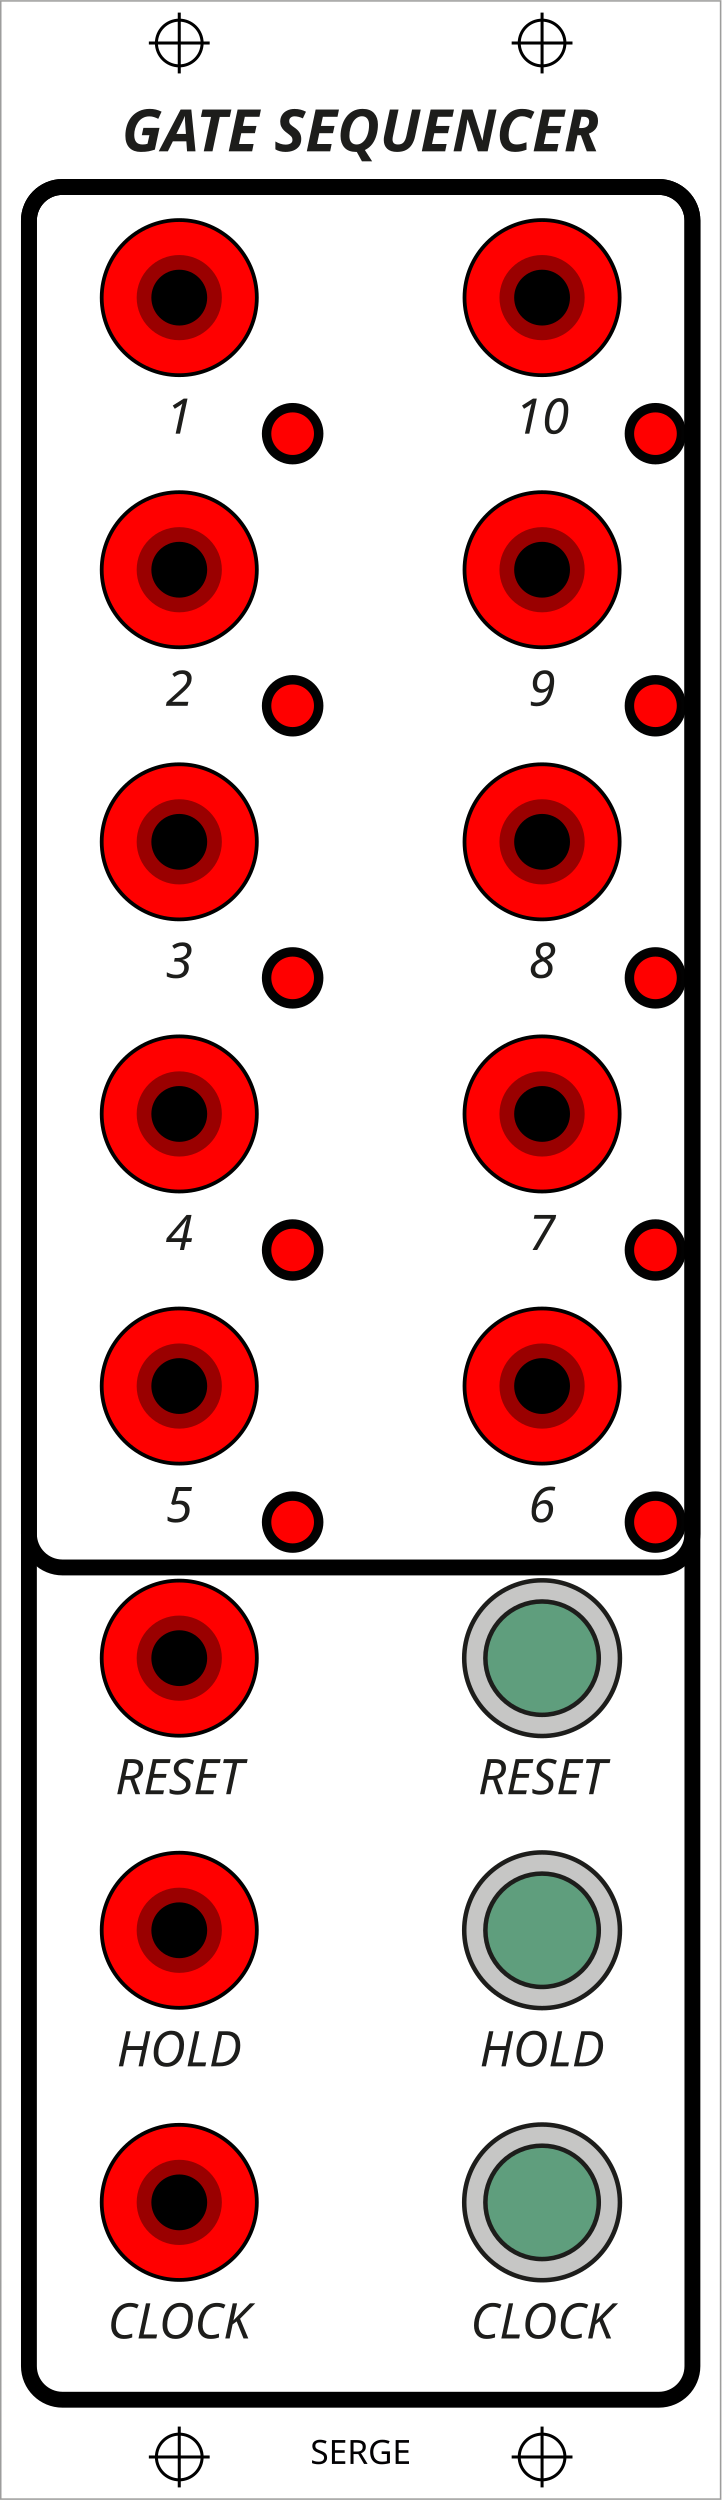
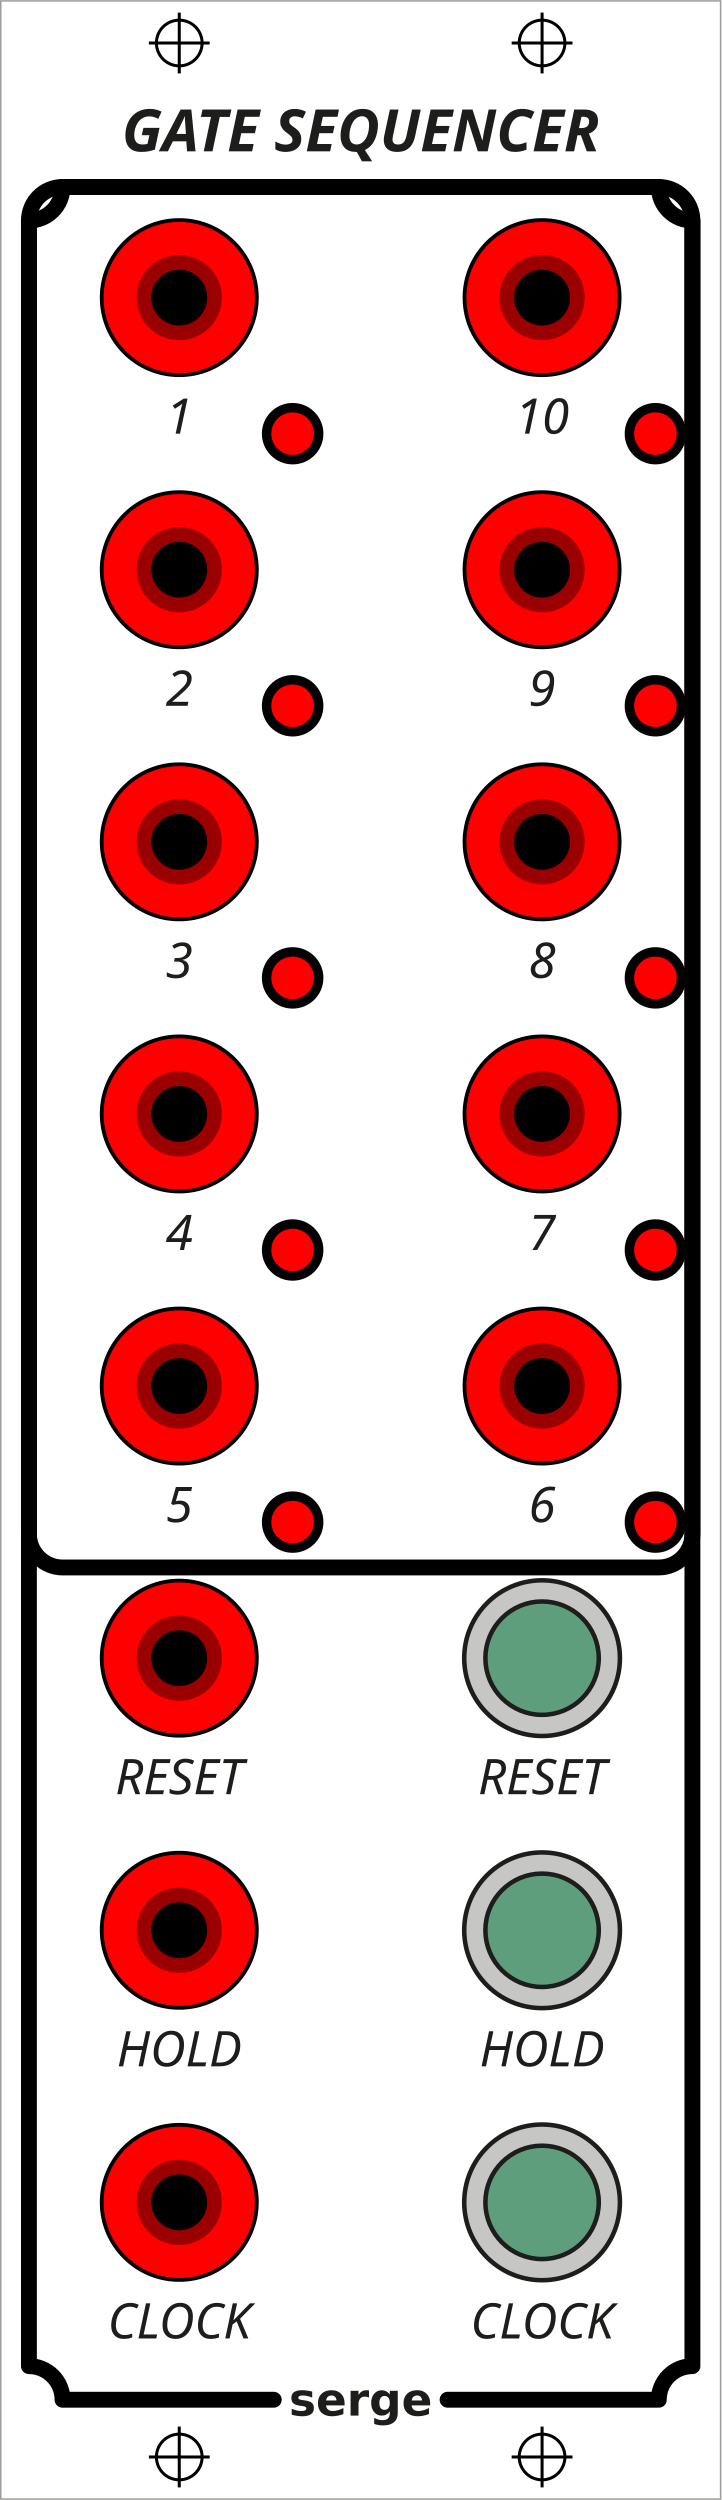
<svg xmlns="http://www.w3.org/2000/svg" viewBox="0 0 190.866 661.417" height="6.89in" width="1.988in" xml:space="preserve" id="svg-serge" version="1.1">
  <defs id="defs-serge" />
  <g id="layer-Background">
    <rect id="background-white" x="0" y="0" width="190.866" height="661.417" style="fill:#ffffff;fill-opacity:1;stroke:none" />
    <rect x="0.2" y="0.2" width="190.466" height="661.017" style="fill:none;stroke:#9d9d9c;stroke-width:0.4" />
  </g>
  <g id="layer-Linework" transform="translate(-48.5669 -5.2913)">
-     <path d="M 56.22,63.611 A 8.89,8.89 0 0 1 65.11,54.721 L 222.89,54.721 A 8.89,8.89 0 0 1 231.78,63.611 L 231.78,631.332 A 8.89,8.89 0 0 1 222.89,640.221 L 65.11,640.221 A 8.89,8.89 0 0 1 56.22,631.332 Z" style="display:inline;fill:none;stroke:#000000;stroke-width:4.2;stroke-linecap:round;stroke-linejoin:round" />
+     <path d="M 167.000,640.221 L 222.890,640.221 A 8.89,8.89 0 0 1 231.780,631.332 L 231.780,63.611 A 8.89,8.89 0 0 1 222.890,54.721 L 65.110,54.721 A 8.89,8.89 0 0 1 56.220,63.611 L 56.220,631.332 A 8.89,8.89 0 0 1 65.110,640.221 L 121.000,640.221" style="display:inline;fill:none;stroke:#000000;stroke-width:4.2;stroke-linecap:round;stroke-linejoin:round" />
+     <text x="144.000" y="644.421" style="font-family:'Futura','Century Gothic','DejaVu Sans',sans-serif;font-weight:bold;font-size:12px;text-anchor:middle;fill:#1d1d1b">serge</text>
    <text x="144.0" y="45.291" style="font-variant:normal;font-weight:bold;font-stretch:normal;font-size:15.5px;font-family:Futura;-inkscape-font-specification:'Futura Bold';font-variant-ligatures:normal;font-variant-caps:normal;font-variant-numeric:normal;font-variant-east-asian:normal;text-align:center;writing-mode:lr-tb;text-anchor:middle;display:inline;fill:#1d1d1b;fill-opacity:1;fill-rule:nonzero;stroke:none;stroke-width:1.332;font-style:oblique">GATE SEQUENCER</text>
    <path d="M 56.22,63.611 A 8.89,8.89 0 0 1 65.11,54.721 L 222.89,54.721 A 8.89,8.89 0 0 1 231.78,63.611 L 231.78,411.11 A 8.89,8.89 0 0 1 222.89,420 L 65.11,420 A 8.89,8.89 0 0 1 56.22,411.11 Z" style="display:inline;fill:none;stroke:#000000;stroke-width:4.2;stroke-linecap:round;stroke-linejoin:round" />
    <text x="96.0" y="120" style="font-variant:normal;font-weight:normal;font-stretch:normal;font-size:13.0px;font-family:Futura;-inkscape-font-specification:'Futura Bold';font-variant-ligatures:normal;font-variant-caps:normal;font-variant-numeric:normal;font-variant-east-asian:normal;text-align:center;writing-mode:lr-tb;text-anchor:middle;display:inline;fill:#1d1d1b;fill-opacity:1;fill-rule:nonzero;stroke:none;stroke-width:1.332;font-style:oblique">1</text>
    <text x="192.0" y="120" style="font-variant:normal;font-weight:normal;font-stretch:normal;font-size:13.0px;font-family:Futura;-inkscape-font-specification:'Futura Bold';font-variant-ligatures:normal;font-variant-caps:normal;font-variant-numeric:normal;font-variant-east-asian:normal;text-align:center;writing-mode:lr-tb;text-anchor:middle;display:inline;fill:#1d1d1b;fill-opacity:1;fill-rule:nonzero;stroke:none;stroke-width:1.332;font-style:oblique">10</text>
    <text x="96.0" y="192" style="font-variant:normal;font-weight:normal;font-stretch:normal;font-size:13.0px;font-family:Futura;-inkscape-font-specification:'Futura Bold';font-variant-ligatures:normal;font-variant-caps:normal;font-variant-numeric:normal;font-variant-east-asian:normal;text-align:center;writing-mode:lr-tb;text-anchor:middle;display:inline;fill:#1d1d1b;fill-opacity:1;fill-rule:nonzero;stroke:none;stroke-width:1.332;font-style:oblique">2</text>
    <text x="192.0" y="192" style="font-variant:normal;font-weight:normal;font-stretch:normal;font-size:13.0px;font-family:Futura;-inkscape-font-specification:'Futura Bold';font-variant-ligatures:normal;font-variant-caps:normal;font-variant-numeric:normal;font-variant-east-asian:normal;text-align:center;writing-mode:lr-tb;text-anchor:middle;display:inline;fill:#1d1d1b;fill-opacity:1;fill-rule:nonzero;stroke:none;stroke-width:1.332;font-style:oblique">9</text>
    <text x="96.0" y="264" style="font-variant:normal;font-weight:normal;font-stretch:normal;font-size:13.0px;font-family:Futura;-inkscape-font-specification:'Futura Bold';font-variant-ligatures:normal;font-variant-caps:normal;font-variant-numeric:normal;font-variant-east-asian:normal;text-align:center;writing-mode:lr-tb;text-anchor:middle;display:inline;fill:#1d1d1b;fill-opacity:1;fill-rule:nonzero;stroke:none;stroke-width:1.332;font-style:oblique">3</text>
    <text x="192.0" y="264" style="font-variant:normal;font-weight:normal;font-stretch:normal;font-size:13.0px;font-family:Futura;-inkscape-font-specification:'Futura Bold';font-variant-ligatures:normal;font-variant-caps:normal;font-variant-numeric:normal;font-variant-east-asian:normal;text-align:center;writing-mode:lr-tb;text-anchor:middle;display:inline;fill:#1d1d1b;fill-opacity:1;fill-rule:nonzero;stroke:none;stroke-width:1.332;font-style:oblique">8</text>
    <text x="96.0" y="336" style="font-variant:normal;font-weight:normal;font-stretch:normal;font-size:13.0px;font-family:Futura;-inkscape-font-specification:'Futura Bold';font-variant-ligatures:normal;font-variant-caps:normal;font-variant-numeric:normal;font-variant-east-asian:normal;text-align:center;writing-mode:lr-tb;text-anchor:middle;display:inline;fill:#1d1d1b;fill-opacity:1;fill-rule:nonzero;stroke:none;stroke-width:1.332;font-style:oblique">4</text>
    <text x="192.0" y="336" style="font-variant:normal;font-weight:normal;font-stretch:normal;font-size:13.0px;font-family:Futura;-inkscape-font-specification:'Futura Bold';font-variant-ligatures:normal;font-variant-caps:normal;font-variant-numeric:normal;font-variant-east-asian:normal;text-align:center;writing-mode:lr-tb;text-anchor:middle;display:inline;fill:#1d1d1b;fill-opacity:1;fill-rule:nonzero;stroke:none;stroke-width:1.332;font-style:oblique">7</text>
    <text x="96.0" y="408" style="font-variant:normal;font-weight:normal;font-stretch:normal;font-size:13.0px;font-family:Futura;-inkscape-font-specification:'Futura Bold';font-variant-ligatures:normal;font-variant-caps:normal;font-variant-numeric:normal;font-variant-east-asian:normal;text-align:center;writing-mode:lr-tb;text-anchor:middle;display:inline;fill:#1d1d1b;fill-opacity:1;fill-rule:nonzero;stroke:none;stroke-width:1.332;font-style:oblique">5</text>
    <text x="192.0" y="408" style="font-variant:normal;font-weight:normal;font-stretch:normal;font-size:13.0px;font-family:Futura;-inkscape-font-specification:'Futura Bold';font-variant-ligatures:normal;font-variant-caps:normal;font-variant-numeric:normal;font-variant-east-asian:normal;text-align:center;writing-mode:lr-tb;text-anchor:middle;display:inline;fill:#1d1d1b;fill-opacity:1;fill-rule:nonzero;stroke:none;stroke-width:1.332;font-style:oblique">6</text>
    <text x="96.0" y="480" style="font-variant:normal;font-weight:normal;font-stretch:normal;font-size:13.0px;font-family:Futura;-inkscape-font-specification:'Futura Bold';font-variant-ligatures:normal;font-variant-caps:normal;font-variant-numeric:normal;font-variant-east-asian:normal;text-align:center;writing-mode:lr-tb;text-anchor:middle;display:inline;fill:#1d1d1b;fill-opacity:1;fill-rule:nonzero;stroke:none;stroke-width:1.332;font-style:oblique">RESET</text>
    <text x="192.0" y="480" style="font-variant:normal;font-weight:normal;font-stretch:normal;font-size:13.0px;font-family:Futura;-inkscape-font-specification:'Futura Bold';font-variant-ligatures:normal;font-variant-caps:normal;font-variant-numeric:normal;font-variant-east-asian:normal;text-align:center;writing-mode:lr-tb;text-anchor:middle;display:inline;fill:#1d1d1b;fill-opacity:1;fill-rule:nonzero;stroke:none;stroke-width:1.332;font-style:oblique">RESET</text>
    <text x="96.0" y="552" style="font-variant:normal;font-weight:normal;font-stretch:normal;font-size:13.0px;font-family:Futura;-inkscape-font-specification:'Futura Bold';font-variant-ligatures:normal;font-variant-caps:normal;font-variant-numeric:normal;font-variant-east-asian:normal;text-align:center;writing-mode:lr-tb;text-anchor:middle;display:inline;fill:#1d1d1b;fill-opacity:1;fill-rule:nonzero;stroke:none;stroke-width:1.332;font-style:oblique">HOLD</text>
    <text x="192.0" y="552" style="font-variant:normal;font-weight:normal;font-stretch:normal;font-size:13.0px;font-family:Futura;-inkscape-font-specification:'Futura Bold';font-variant-ligatures:normal;font-variant-caps:normal;font-variant-numeric:normal;font-variant-east-asian:normal;text-align:center;writing-mode:lr-tb;text-anchor:middle;display:inline;fill:#1d1d1b;fill-opacity:1;fill-rule:nonzero;stroke:none;stroke-width:1.332;font-style:oblique">HOLD</text>
    <text x="96.0" y="624" style="font-variant:normal;font-weight:normal;font-stretch:normal;font-size:13.0px;font-family:Futura;-inkscape-font-specification:'Futura Bold';font-variant-ligatures:normal;font-variant-caps:normal;font-variant-numeric:normal;font-variant-east-asian:normal;text-align:center;writing-mode:lr-tb;text-anchor:middle;display:inline;fill:#1d1d1b;fill-opacity:1;fill-rule:nonzero;stroke:none;stroke-width:1.332;font-style:oblique">CLOCK</text>
    <text x="192.0" y="624" style="font-variant:normal;font-weight:normal;font-stretch:normal;font-size:13.0px;font-family:Futura;-inkscape-font-specification:'Futura Bold';font-variant-ligatures:normal;font-variant-caps:normal;font-variant-numeric:normal;font-variant-east-asian:normal;text-align:center;writing-mode:lr-tb;text-anchor:middle;display:inline;fill:#1d1d1b;fill-opacity:1;fill-rule:nonzero;stroke:none;stroke-width:1.332;font-style:oblique">CLOCK</text>
-     <text x="144.0" y="657.209" style="font-style:normal;font-variant:normal;font-weight:normal;font-stretch:normal;font-size:8.848px;font-family:Futura;-inkscape-font-specification:'Futura Bold';font-variant-ligatures:normal;font-variant-caps:normal;font-variant-numeric:normal;font-variant-east-asian:normal;text-align:center;writing-mode:lr-tb;text-anchor:middle;display:inline;fill:#020103;fill-opacity:1;fill-rule:nonzero;stroke:none;stroke-width:0.999">SERGE</text>
  </g>
  <g id="layer-XXX" transform="translate(-48.5669 -5.2913)">
    <g transform="matrix(1,0,0,1,-95.95958,-72.1832)">
      <g style="display:inline" id="g46362-5-5-s1" transform="matrix(1.333333,0,0,-1.333333,-192.0404,468.1833)">
        <g transform="matrix(1,0,0,0.997611,0,504)" id="g46352-9-9-s1">
          <path id="path46350-9-1-s1" style="fill:none;stroke:#1d1d1b;stroke-width:1.802;stroke-linecap:butt;stroke-linejoin:miter;stroke-miterlimit:8.825;stroke-dasharray:none;stroke-opacity:1" d="m 282.828,-265.474 10.344,-10.345" />
        </g>
        <g id="g46360-2-3-s1">
          <g id="g46358-5-2-s1">
            <g transform="matrix(1,0,0,0.997611,0,504)" id="g46356-6-0-s1">
              <path id="path46354-1-9-s1" style="fill:none;stroke:#1d1d1b;stroke-width:1.802;stroke-linecap:butt;stroke-linejoin:miter;stroke-miterlimit:8.825;stroke-dasharray:none;stroke-opacity:1" d="m 293.172,-265.474 -10.344,-10.345" />
            </g>
          </g>
        </g>
      </g>
    </g>
    <g transform="matrix(1,0,0,1,0.04042,-72.1832)">
      <g style="display:inline" id="g46362-5-5-s4" transform="matrix(1.333333,0,0,-1.333333,-192.0404,468.1833)">
        <g transform="matrix(1,0,0,0.997611,0,504)" id="g46352-9-9-s4">
          <path id="path46350-9-1-s4" style="fill:none;stroke:#1d1d1b;stroke-width:1.802;stroke-linecap:butt;stroke-linejoin:miter;stroke-miterlimit:8.825;stroke-dasharray:none;stroke-opacity:1" d="m 282.828,-265.474 10.344,-10.345" />
        </g>
        <g id="g46360-2-3-s4">
          <g id="g46358-5-2-s4">
            <g transform="matrix(1,0,0,0.997611,0,504)" id="g46356-6-0-s4">
              <path id="path46354-1-9-s4" style="fill:none;stroke:#1d1d1b;stroke-width:1.802;stroke-linecap:butt;stroke-linejoin:miter;stroke-miterlimit:8.825;stroke-dasharray:none;stroke-opacity:1" d="m 293.172,-265.474 -10.344,-10.345" />
            </g>
          </g>
        </g>
      </g>
    </g>
    <g transform="matrix(1,0,0,1,-95.95958,-0.183198)">
      <g style="display:inline" id="g46362-5-5-s7" transform="matrix(1.333333,0,0,-1.333333,-192.0404,468.1833)">
        <g transform="matrix(1,0,0,0.997611,0,504)" id="g46352-9-9-s7">
          <path id="path46350-9-1-s7" style="fill:none;stroke:#1d1d1b;stroke-width:1.802;stroke-linecap:butt;stroke-linejoin:miter;stroke-miterlimit:8.825;stroke-dasharray:none;stroke-opacity:1" d="m 282.828,-265.474 10.344,-10.345" />
        </g>
        <g id="g46360-2-3-s7">
          <g id="g46358-5-2-s7">
            <g transform="matrix(1,0,0,0.997611,0,504)" id="g46356-6-0-s7">
              <path id="path46354-1-9-s7" style="fill:none;stroke:#1d1d1b;stroke-width:1.802;stroke-linecap:butt;stroke-linejoin:miter;stroke-miterlimit:8.825;stroke-dasharray:none;stroke-opacity:1" d="m 293.172,-265.474 -10.344,-10.345" />
            </g>
          </g>
        </g>
      </g>
    </g>
    <g transform="matrix(1,0,0,1,0.04042,-0.183198)">
      <g style="display:inline" id="g46362-5-5-s10" transform="matrix(1.333333,0,0,-1.333333,-192.0404,468.1833)">
        <g transform="matrix(1,0,0,0.997611,0,504)" id="g46352-9-9-s10">
          <path id="path46350-9-1-s10" style="fill:none;stroke:#1d1d1b;stroke-width:1.802;stroke-linecap:butt;stroke-linejoin:miter;stroke-miterlimit:8.825;stroke-dasharray:none;stroke-opacity:1" d="m 282.828,-265.474 10.344,-10.345" />
        </g>
        <g id="g46360-2-3-s10">
          <g id="g46358-5-2-s10">
            <g transform="matrix(1,0,0,0.997611,0,504)" id="g46356-6-0-s10">
              <path id="path46354-1-9-s10" style="fill:none;stroke:#1d1d1b;stroke-width:1.802;stroke-linecap:butt;stroke-linejoin:miter;stroke-miterlimit:8.825;stroke-dasharray:none;stroke-opacity:1" d="m 293.172,-265.474 -10.344,-10.345" />
            </g>
          </g>
        </g>
      </g>
    </g>
    <g transform="matrix(1,0,0,1,-95.95958,71.8168)">
      <g style="display:inline" id="g46362-5-5-s13" transform="matrix(1.333333,0,0,-1.333333,-192.0404,468.1833)">
        <g transform="matrix(1,0,0,0.997611,0,504)" id="g46352-9-9-s13">
          <path id="path46350-9-1-s13" style="fill:none;stroke:#1d1d1b;stroke-width:1.802;stroke-linecap:butt;stroke-linejoin:miter;stroke-miterlimit:8.825;stroke-dasharray:none;stroke-opacity:1" d="m 282.828,-265.474 10.344,-10.345" />
        </g>
        <g id="g46360-2-3-s13">
          <g id="g46358-5-2-s13">
            <g transform="matrix(1,0,0,0.997611,0,504)" id="g46356-6-0-s13">
              <path id="path46354-1-9-s13" style="fill:none;stroke:#1d1d1b;stroke-width:1.802;stroke-linecap:butt;stroke-linejoin:miter;stroke-miterlimit:8.825;stroke-dasharray:none;stroke-opacity:1" d="m 293.172,-265.474 -10.344,-10.345" />
            </g>
          </g>
        </g>
      </g>
    </g>
    <g transform="matrix(1,0,0,1,0.04042,71.8168)">
      <g style="display:inline" id="g46362-5-5-s16" transform="matrix(1.333333,0,0,-1.333333,-192.0404,468.1833)">
        <g transform="matrix(1,0,0,0.997611,0,504)" id="g46352-9-9-s16">
          <path id="path46350-9-1-s16" style="fill:none;stroke:#1d1d1b;stroke-width:1.802;stroke-linecap:butt;stroke-linejoin:miter;stroke-miterlimit:8.825;stroke-dasharray:none;stroke-opacity:1" d="m 282.828,-265.474 10.344,-10.345" />
        </g>
        <g id="g46360-2-3-s16">
          <g id="g46358-5-2-s16">
            <g transform="matrix(1,0,0,0.997611,0,504)" id="g46356-6-0-s16">
              <path id="path46354-1-9-s16" style="fill:none;stroke:#1d1d1b;stroke-width:1.802;stroke-linecap:butt;stroke-linejoin:miter;stroke-miterlimit:8.825;stroke-dasharray:none;stroke-opacity:1" d="m 293.172,-265.474 -10.344,-10.345" />
            </g>
          </g>
        </g>
      </g>
    </g>
    <g transform="matrix(1,0,0,1,-95.95958,143.8168)">
      <g style="display:inline" id="g46362-5-5-s19" transform="matrix(1.333333,0,0,-1.333333,-192.0404,468.1833)">
        <g transform="matrix(1,0,0,0.997611,0,504)" id="g46352-9-9-s19">
          <path id="path46350-9-1-s19" style="fill:none;stroke:#1d1d1b;stroke-width:1.802;stroke-linecap:butt;stroke-linejoin:miter;stroke-miterlimit:8.825;stroke-dasharray:none;stroke-opacity:1" d="m 282.828,-265.474 10.344,-10.345" />
        </g>
        <g id="g46360-2-3-s19">
          <g id="g46358-5-2-s19">
            <g transform="matrix(1,0,0,0.997611,0,504)" id="g46356-6-0-s19">
              <path id="path46354-1-9-s19" style="fill:none;stroke:#1d1d1b;stroke-width:1.802;stroke-linecap:butt;stroke-linejoin:miter;stroke-miterlimit:8.825;stroke-dasharray:none;stroke-opacity:1" d="m 293.172,-265.474 -10.344,-10.345" />
            </g>
          </g>
        </g>
      </g>
    </g>
    <g transform="matrix(1,0,0,1,0.04042,143.8168)">
      <g style="display:inline" id="g46362-5-5-s22" transform="matrix(1.333333,0,0,-1.333333,-192.0404,468.1833)">
        <g transform="matrix(1,0,0,0.997611,0,504)" id="g46352-9-9-s22">
          <path id="path46350-9-1-s22" style="fill:none;stroke:#1d1d1b;stroke-width:1.802;stroke-linecap:butt;stroke-linejoin:miter;stroke-miterlimit:8.825;stroke-dasharray:none;stroke-opacity:1" d="m 282.828,-265.474 10.344,-10.345" />
        </g>
        <g id="g46360-2-3-s22">
          <g id="g46358-5-2-s22">
            <g transform="matrix(1,0,0,0.997611,0,504)" id="g46356-6-0-s22">
              <path id="path46354-1-9-s22" style="fill:none;stroke:#1d1d1b;stroke-width:1.802;stroke-linecap:butt;stroke-linejoin:miter;stroke-miterlimit:8.825;stroke-dasharray:none;stroke-opacity:1" d="m 293.172,-265.474 -10.344,-10.345" />
            </g>
          </g>
        </g>
      </g>
    </g>
    <g transform="matrix(1,0,0,1,-95.95958,215.8168)">
      <g style="display:inline" id="g46362-5-5-s25" transform="matrix(1.333333,0,0,-1.333333,-192.0404,468.1833)">
        <g transform="matrix(1,0,0,0.997611,0,504)" id="g46352-9-9-s25">
          <path id="path46350-9-1-s25" style="fill:none;stroke:#1d1d1b;stroke-width:1.802;stroke-linecap:butt;stroke-linejoin:miter;stroke-miterlimit:8.825;stroke-dasharray:none;stroke-opacity:1" d="m 282.828,-265.474 10.344,-10.345" />
        </g>
        <g id="g46360-2-3-s25">
          <g id="g46358-5-2-s25">
            <g transform="matrix(1,0,0,0.997611,0,504)" id="g46356-6-0-s25">
              <path id="path46354-1-9-s25" style="fill:none;stroke:#1d1d1b;stroke-width:1.802;stroke-linecap:butt;stroke-linejoin:miter;stroke-miterlimit:8.825;stroke-dasharray:none;stroke-opacity:1" d="m 293.172,-265.474 -10.344,-10.345" />
            </g>
          </g>
        </g>
      </g>
    </g>
    <g transform="matrix(1,0,0,1,0.04042,215.8168)">
      <g style="display:inline" id="g46362-5-5-s28" transform="matrix(1.333333,0,0,-1.333333,-192.0404,468.1833)">
        <g transform="matrix(1,0,0,0.997611,0,504)" id="g46352-9-9-s28">
          <path id="path46350-9-1-s28" style="fill:none;stroke:#1d1d1b;stroke-width:1.802;stroke-linecap:butt;stroke-linejoin:miter;stroke-miterlimit:8.825;stroke-dasharray:none;stroke-opacity:1" d="m 282.828,-265.474 10.344,-10.345" />
        </g>
        <g id="g46360-2-3-s28">
          <g id="g46358-5-2-s28">
            <g transform="matrix(1,0,0,0.997611,0,504)" id="g46356-6-0-s28">
              <path id="path46354-1-9-s28" style="fill:none;stroke:#1d1d1b;stroke-width:1.802;stroke-linecap:butt;stroke-linejoin:miter;stroke-miterlimit:8.825;stroke-dasharray:none;stroke-opacity:1" d="m 293.172,-265.474 -10.344,-10.345" />
            </g>
          </g>
        </g>
      </g>
    </g>
    <g transform="matrix(1,0,0,1,-95.95958,287.8168)">
      <g style="display:inline" id="g46362-5-5-s31" transform="matrix(1.333333,0,0,-1.333333,-192.0404,468.1833)">
        <g transform="matrix(1,0,0,0.997611,0,504)" id="g46352-9-9-s31">
          <path id="path46350-9-1-s31" style="fill:none;stroke:#1d1d1b;stroke-width:1.802;stroke-linecap:butt;stroke-linejoin:miter;stroke-miterlimit:8.825;stroke-dasharray:none;stroke-opacity:1" d="m 282.828,-265.474 10.344,-10.345" />
        </g>
        <g id="g46360-2-3-s31">
          <g id="g46358-5-2-s31">
            <g transform="matrix(1,0,0,0.997611,0,504)" id="g46356-6-0-s31">
              <path id="path46354-1-9-s31" style="fill:none;stroke:#1d1d1b;stroke-width:1.802;stroke-linecap:butt;stroke-linejoin:miter;stroke-miterlimit:8.825;stroke-dasharray:none;stroke-opacity:1" d="m 293.172,-265.474 -10.344,-10.345" />
            </g>
          </g>
        </g>
      </g>
    </g>
    <g transform="matrix(1,0,0,1,0.04042,287.8168)">
      <g style="display:inline" id="g46362-5-5-s33" transform="matrix(1.333333,0,0,-1.333333,-192.0404,468.1833)">
        <g transform="matrix(1,0,0,0.997611,0,504)" id="g46352-9-9-s33">
          <path id="path46350-9-1-s33" style="fill:none;stroke:#1d1d1b;stroke-width:1.802;stroke-linecap:butt;stroke-linejoin:miter;stroke-miterlimit:8.825;stroke-dasharray:none;stroke-opacity:1" d="m 282.828,-265.474 10.344,-10.345" />
        </g>
        <g id="g46360-2-3-s33">
          <g id="g46358-5-2-s33">
            <g transform="matrix(1,0,0,0.997611,0,504)" id="g46356-6-0-s33">
              <path id="path46354-1-9-s33" style="fill:none;stroke:#1d1d1b;stroke-width:1.802;stroke-linecap:butt;stroke-linejoin:miter;stroke-miterlimit:8.825;stroke-dasharray:none;stroke-opacity:1" d="m 293.172,-265.474 -10.344,-10.345" />
            </g>
          </g>
        </g>
      </g>
    </g>
    <g transform="matrix(1,0,0,1,-95.95958,359.8168)">
      <g style="display:inline" id="g46362-5-5-s34" transform="matrix(1.333333,0,0,-1.333333,-192.0404,468.1833)">
        <g transform="matrix(1,0,0,0.997611,0,504)" id="g46352-9-9-s34">
          <path id="path46350-9-1-s34" style="fill:none;stroke:#1d1d1b;stroke-width:1.802;stroke-linecap:butt;stroke-linejoin:miter;stroke-miterlimit:8.825;stroke-dasharray:none;stroke-opacity:1" d="m 282.828,-265.474 10.344,-10.345" />
        </g>
        <g id="g46360-2-3-s34">
          <g id="g46358-5-2-s34">
            <g transform="matrix(1,0,0,0.997611,0,504)" id="g46356-6-0-s34">
              <path id="path46354-1-9-s34" style="fill:none;stroke:#1d1d1b;stroke-width:1.802;stroke-linecap:butt;stroke-linejoin:miter;stroke-miterlimit:8.825;stroke-dasharray:none;stroke-opacity:1" d="m 293.172,-265.474 -10.344,-10.345" />
            </g>
          </g>
        </g>
      </g>
    </g>
    <g transform="matrix(1,0,0,1,0.04042,359.8168)">
      <g style="display:inline" id="g46362-5-5-s36" transform="matrix(1.333333,0,0,-1.333333,-192.0404,468.1833)">
        <g transform="matrix(1,0,0,0.997611,0,504)" id="g46352-9-9-s36">
          <path id="path46350-9-1-s36" style="fill:none;stroke:#1d1d1b;stroke-width:1.802;stroke-linecap:butt;stroke-linejoin:miter;stroke-miterlimit:8.825;stroke-dasharray:none;stroke-opacity:1" d="m 282.828,-265.474 10.344,-10.345" />
        </g>
        <g id="g46360-2-3-s36">
          <g id="g46358-5-2-s36">
            <g transform="matrix(1,0,0,0.997611,0,504)" id="g46356-6-0-s36">
              <path id="path46354-1-9-s36" style="fill:none;stroke:#1d1d1b;stroke-width:1.802;stroke-linecap:butt;stroke-linejoin:miter;stroke-miterlimit:8.825;stroke-dasharray:none;stroke-opacity:1" d="m 293.172,-265.474 -10.344,-10.345" />
            </g>
          </g>
        </g>
      </g>
    </g>
    <g transform="matrix(1,0,0,1,-95.95958,431.8168)">
      <g style="display:inline" id="g46362-5-5-s37" transform="matrix(1.333333,0,0,-1.333333,-192.0404,468.1833)">
        <g transform="matrix(1,0,0,0.997611,0,504)" id="g46352-9-9-s37">
          <path id="path46350-9-1-s37" style="fill:none;stroke:#1d1d1b;stroke-width:1.802;stroke-linecap:butt;stroke-linejoin:miter;stroke-miterlimit:8.825;stroke-dasharray:none;stroke-opacity:1" d="m 282.828,-265.474 10.344,-10.345" />
        </g>
        <g id="g46360-2-3-s37">
          <g id="g46358-5-2-s37">
            <g transform="matrix(1,0,0,0.997611,0,504)" id="g46356-6-0-s37">
              <path id="path46354-1-9-s37" style="fill:none;stroke:#1d1d1b;stroke-width:1.802;stroke-linecap:butt;stroke-linejoin:miter;stroke-miterlimit:8.825;stroke-dasharray:none;stroke-opacity:1" d="m 293.172,-265.474 -10.344,-10.345" />
            </g>
          </g>
        </g>
      </g>
    </g>
    <g transform="matrix(1,0,0,1,0.04042,431.8168)">
      <g style="display:inline" id="g46362-5-5-s39" transform="matrix(1.333333,0,0,-1.333333,-192.0404,468.1833)">
        <g transform="matrix(1,0,0,0.997611,0,504)" id="g46352-9-9-s39">
          <path id="path46350-9-1-s39" style="fill:none;stroke:#1d1d1b;stroke-width:1.802;stroke-linecap:butt;stroke-linejoin:miter;stroke-miterlimit:8.825;stroke-dasharray:none;stroke-opacity:1" d="m 282.828,-265.474 10.344,-10.345" />
        </g>
        <g id="g46360-2-3-s39">
          <g id="g46358-5-2-s39">
            <g transform="matrix(1,0,0,0.997611,0,504)" id="g46356-6-0-s39">
              <path id="path46354-1-9-s39" style="fill:none;stroke:#1d1d1b;stroke-width:1.802;stroke-linecap:butt;stroke-linejoin:miter;stroke-miterlimit:8.825;stroke-dasharray:none;stroke-opacity:1" d="m 293.172,-265.474 -10.344,-10.345" />
            </g>
          </g>
        </g>
      </g>
    </g>
    <g>
      <circle cx="96.000" cy="16.630" r="6.047" style="fill:none;stroke:#000000;stroke-width:0.8" />
      <path d="M 87.953,16.630 L 104.047,16.630 M 96.000,8.583 L 96.000,24.677" style="fill:none;stroke:#000000;stroke-width:0.8" />
    </g>
    <g>
      <circle cx="96.000" cy="655.370" r="6.047" style="fill:none;stroke:#000000;stroke-width:0.8" />
      <path d="M 87.953,655.370 L 104.047,655.370 M 96.000,647.323 L 96.000,663.417" style="fill:none;stroke:#000000;stroke-width:0.8" />
    </g>
    <g>
      <circle cx="192.000" cy="16.630" r="6.047" style="fill:none;stroke:#000000;stroke-width:0.8" />
      <path d="M 183.953,16.630 L 200.047,16.630 M 192.000,8.583 L 192.000,24.677" style="fill:none;stroke:#000000;stroke-width:0.8" />
    </g>
    <g>
      <circle cx="192.000" cy="655.370" r="6.047" style="fill:none;stroke:#000000;stroke-width:0.8" />
      <path d="M 183.953,655.370 L 200.047,655.370 M 192.000,647.323 L 192.000,663.417" style="fill:none;stroke:#000000;stroke-width:0.8" />
    </g>
  </g>
  <g id="layer-Jacks-Knobs" transform="translate(-48.5669 -5.2913)">
    <g transform="matrix(1,0,0,1,-95.95957,-144.1832)">
      <g id="g27-s2" transform="translate(36)" style="display:inline">
        <g transform="matrix(1.333333,0,0,-1.333333,-228.3814,540.1833)" id="g46390-8-3-s2" style="display:inline">
          <g id="g46380-7-2-s2" transform="matrix(1,0,0,0.997611,0,504)">
            <path d="m 282.828,-265.474 10.344,-10.345" style="fill:none;stroke:#1d1d1b;stroke-width:1.802;stroke-linecap:butt;stroke-linejoin:miter;stroke-miterlimit:8.825;stroke-dasharray:none;stroke-opacity:1" id="path46378-8-0-s2" />
          </g>
          <g id="g46388-4-5-s2">
            <g id="g46386-1-8-s2">
              <g id="g46384-4-2-s2" transform="matrix(1,0,0,0.997611,0,504)">
                <path d="m 293.172,-265.474 -10.344,-10.345" style="fill:none;stroke:#1d1d1b;stroke-width:1.802;stroke-linecap:butt;stroke-linejoin:miter;stroke-miterlimit:8.825;stroke-dasharray:none;stroke-opacity:1" id="path46382-1-9-s2" />
              </g>
            </g>
          </g>
        </g>
        <path id="path46550-8-0-s2" style="fill:#ff0000;stroke:#000000;stroke-width:1;stroke-opacity:1" d="m 176.484,228.183 a 20.524,20.524 0 0 1 -20.524,20.524 20.524,20.524 0 0 1 -20.524,-20.524 20.524,20.524 0 0 1 20.524,-20.524 20.524,20.524 0 0 1 20.524,20.524" />
        <path id="path46554-4-0-s2" style="fill:#000000;stroke:#9a0000;stroke-width:3.887;stroke-opacity:1" d="m 165.289,228.183 a 9.329,9.329 0 0 1 -9.329,9.329 9.329,9.329 0 0 1 -9.329,-9.329 9.329,9.329 0 0 1 9.329,-9.329 9.329,9.329 0 0 1 9.329,9.329" />
      </g>
    </g>
    <g transform="matrix(1,0,0,1,-65.95958,-36.1832)">
      <ellipse style="display:inline;fill:#ff0000;stroke:#000000;stroke-width:2.496;stroke-linecap:round;stroke-linejoin:round;stroke-dasharray:none;stroke-opacity:0.989" id="path27-s3" cx="191.96" cy="156.183" rx="6.896" ry="6.88" />
    </g>
    <g transform="matrix(1,0,0,1,0.04043,-144.1832)">
      <g id="g27-s5" transform="translate(36)" style="display:inline">
        <g transform="matrix(1.333333,0,0,-1.333333,-228.3814,540.1833)" id="g46390-8-3-s5" style="display:inline">
          <g id="g46380-7-2-s5" transform="matrix(1,0,0,0.997611,0,504)">
            <path d="m 282.828,-265.474 10.344,-10.345" style="fill:none;stroke:#1d1d1b;stroke-width:1.802;stroke-linecap:butt;stroke-linejoin:miter;stroke-miterlimit:8.825;stroke-dasharray:none;stroke-opacity:1" id="path46378-8-0-s5" />
          </g>
          <g id="g46388-4-5-s5">
            <g id="g46386-1-8-s5">
              <g id="g46384-4-2-s5" transform="matrix(1,0,0,0.997611,0,504)">
                <path d="m 293.172,-265.474 -10.344,-10.345" style="fill:none;stroke:#1d1d1b;stroke-width:1.802;stroke-linecap:butt;stroke-linejoin:miter;stroke-miterlimit:8.825;stroke-dasharray:none;stroke-opacity:1" id="path46382-1-9-s5" />
              </g>
            </g>
          </g>
        </g>
        <path id="path46550-8-0-s5" style="fill:#ff0000;stroke:#000000;stroke-width:1;stroke-opacity:1" d="m 176.484,228.183 a 20.524,20.524 0 0 1 -20.524,20.524 20.524,20.524 0 0 1 -20.524,-20.524 20.524,20.524 0 0 1 20.524,-20.524 20.524,20.524 0 0 1 20.524,20.524" />
        <path id="path46554-4-0-s5" style="fill:#000000;stroke:#9a0000;stroke-width:3.887;stroke-opacity:1" d="m 165.289,228.183 a 9.329,9.329 0 0 1 -9.329,9.329 9.329,9.329 0 0 1 -9.329,-9.329 9.329,9.329 0 0 1 9.329,-9.329 9.329,9.329 0 0 1 9.329,9.329" />
      </g>
    </g>
    <g transform="matrix(1,0,0,1,30.04042,-36.1832)">
      <ellipse style="display:inline;fill:#ff0000;stroke:#000000;stroke-width:2.496;stroke-linecap:round;stroke-linejoin:round;stroke-dasharray:none;stroke-opacity:0.989" id="path27-s6" cx="191.96" cy="156.183" rx="6.896" ry="6.88" />
    </g>
    <g transform="matrix(1,0,0,1,-95.95957,-72.1832)">
      <g id="g27-s8" transform="translate(36)" style="display:inline">
        <g transform="matrix(1.333333,0,0,-1.333333,-228.3814,540.1833)" id="g46390-8-3-s8" style="display:inline">
          <g id="g46380-7-2-s8" transform="matrix(1,0,0,0.997611,0,504)">
            <path d="m 282.828,-265.474 10.344,-10.345" style="fill:none;stroke:#1d1d1b;stroke-width:1.802;stroke-linecap:butt;stroke-linejoin:miter;stroke-miterlimit:8.825;stroke-dasharray:none;stroke-opacity:1" id="path46378-8-0-s8" />
          </g>
          <g id="g46388-4-5-s8">
            <g id="g46386-1-8-s8">
              <g id="g46384-4-2-s8" transform="matrix(1,0,0,0.997611,0,504)">
                <path d="m 293.172,-265.474 -10.344,-10.345" style="fill:none;stroke:#1d1d1b;stroke-width:1.802;stroke-linecap:butt;stroke-linejoin:miter;stroke-miterlimit:8.825;stroke-dasharray:none;stroke-opacity:1" id="path46382-1-9-s8" />
              </g>
            </g>
          </g>
        </g>
        <path id="path46550-8-0-s8" style="fill:#ff0000;stroke:#000000;stroke-width:1;stroke-opacity:1" d="m 176.484,228.183 a 20.524,20.524 0 0 1 -20.524,20.524 20.524,20.524 0 0 1 -20.524,-20.524 20.524,20.524 0 0 1 20.524,-20.524 20.524,20.524 0 0 1 20.524,20.524" />
        <path id="path46554-4-0-s8" style="fill:#000000;stroke:#9a0000;stroke-width:3.887;stroke-opacity:1" d="m 165.289,228.183 a 9.329,9.329 0 0 1 -9.329,9.329 9.329,9.329 0 0 1 -9.329,-9.329 9.329,9.329 0 0 1 9.329,-9.329 9.329,9.329 0 0 1 9.329,9.329" />
      </g>
    </g>
    <g transform="matrix(1,0,0,1,-65.95958,35.8168)">
      <ellipse style="display:inline;fill:#ff0000;stroke:#000000;stroke-width:2.496;stroke-linecap:round;stroke-linejoin:round;stroke-dasharray:none;stroke-opacity:0.989" id="path27-s9" cx="191.96" cy="156.183" rx="6.896" ry="6.88" />
    </g>
    <g transform="matrix(1,0,0,1,0.04043,-72.1832)">
      <g id="g27-s11" transform="translate(36)" style="display:inline">
        <g transform="matrix(1.333333,0,0,-1.333333,-228.3814,540.1833)" id="g46390-8-3-s11" style="display:inline">
          <g id="g46380-7-2-s11" transform="matrix(1,0,0,0.997611,0,504)">
            <path d="m 282.828,-265.474 10.344,-10.345" style="fill:none;stroke:#1d1d1b;stroke-width:1.802;stroke-linecap:butt;stroke-linejoin:miter;stroke-miterlimit:8.825;stroke-dasharray:none;stroke-opacity:1" id="path46378-8-0-s11" />
          </g>
          <g id="g46388-4-5-s11">
            <g id="g46386-1-8-s11">
              <g id="g46384-4-2-s11" transform="matrix(1,0,0,0.997611,0,504)">
                <path d="m 293.172,-265.474 -10.344,-10.345" style="fill:none;stroke:#1d1d1b;stroke-width:1.802;stroke-linecap:butt;stroke-linejoin:miter;stroke-miterlimit:8.825;stroke-dasharray:none;stroke-opacity:1" id="path46382-1-9-s11" />
              </g>
            </g>
          </g>
        </g>
        <path id="path46550-8-0-s11" style="fill:#ff0000;stroke:#000000;stroke-width:1;stroke-opacity:1" d="m 176.484,228.183 a 20.524,20.524 0 0 1 -20.524,20.524 20.524,20.524 0 0 1 -20.524,-20.524 20.524,20.524 0 0 1 20.524,-20.524 20.524,20.524 0 0 1 20.524,20.524" />
        <path id="path46554-4-0-s11" style="fill:#000000;stroke:#9a0000;stroke-width:3.887;stroke-opacity:1" d="m 165.289,228.183 a 9.329,9.329 0 0 1 -9.329,9.329 9.329,9.329 0 0 1 -9.329,-9.329 9.329,9.329 0 0 1 9.329,-9.329 9.329,9.329 0 0 1 9.329,9.329" />
      </g>
    </g>
    <g transform="matrix(1,0,0,1,30.04042,35.8168)">
      <ellipse style="display:inline;fill:#ff0000;stroke:#000000;stroke-width:2.496;stroke-linecap:round;stroke-linejoin:round;stroke-dasharray:none;stroke-opacity:0.989" id="path27-s12" cx="191.96" cy="156.183" rx="6.896" ry="6.88" />
    </g>
    <g transform="matrix(1,0,0,1,-95.95957,-0.1832)">
      <g id="g27-s14" transform="translate(36)" style="display:inline">
        <g transform="matrix(1.333333,0,0,-1.333333,-228.3814,540.1833)" id="g46390-8-3-s14" style="display:inline">
          <g id="g46380-7-2-s14" transform="matrix(1,0,0,0.997611,0,504)">
            <path d="m 282.828,-265.474 10.344,-10.345" style="fill:none;stroke:#1d1d1b;stroke-width:1.802;stroke-linecap:butt;stroke-linejoin:miter;stroke-miterlimit:8.825;stroke-dasharray:none;stroke-opacity:1" id="path46378-8-0-s14" />
          </g>
          <g id="g46388-4-5-s14">
            <g id="g46386-1-8-s14">
              <g id="g46384-4-2-s14" transform="matrix(1,0,0,0.997611,0,504)">
                <path d="m 293.172,-265.474 -10.344,-10.345" style="fill:none;stroke:#1d1d1b;stroke-width:1.802;stroke-linecap:butt;stroke-linejoin:miter;stroke-miterlimit:8.825;stroke-dasharray:none;stroke-opacity:1" id="path46382-1-9-s14" />
              </g>
            </g>
          </g>
        </g>
        <path id="path46550-8-0-s14" style="fill:#ff0000;stroke:#000000;stroke-width:1;stroke-opacity:1" d="m 176.484,228.183 a 20.524,20.524 0 0 1 -20.524,20.524 20.524,20.524 0 0 1 -20.524,-20.524 20.524,20.524 0 0 1 20.524,-20.524 20.524,20.524 0 0 1 20.524,20.524" />
        <path id="path46554-4-0-s14" style="fill:#000000;stroke:#9a0000;stroke-width:3.887;stroke-opacity:1" d="m 165.289,228.183 a 9.329,9.329 0 0 1 -9.329,9.329 9.329,9.329 0 0 1 -9.329,-9.329 9.329,9.329 0 0 1 9.329,-9.329 9.329,9.329 0 0 1 9.329,9.329" />
      </g>
    </g>
    <g transform="matrix(1,0,0,1,-65.95958,107.8168)">
      <ellipse style="display:inline;fill:#ff0000;stroke:#000000;stroke-width:2.496;stroke-linecap:round;stroke-linejoin:round;stroke-dasharray:none;stroke-opacity:0.989" id="path27-s15" cx="191.96" cy="156.183" rx="6.896" ry="6.88" />
    </g>
    <g transform="matrix(1,0,0,1,0.04043,-0.1832)">
      <g id="g27-s17" transform="translate(36)" style="display:inline">
        <g transform="matrix(1.333333,0,0,-1.333333,-228.3814,540.1833)" id="g46390-8-3-s17" style="display:inline">
          <g id="g46380-7-2-s17" transform="matrix(1,0,0,0.997611,0,504)">
            <path d="m 282.828,-265.474 10.344,-10.345" style="fill:none;stroke:#1d1d1b;stroke-width:1.802;stroke-linecap:butt;stroke-linejoin:miter;stroke-miterlimit:8.825;stroke-dasharray:none;stroke-opacity:1" id="path46378-8-0-s17" />
          </g>
          <g id="g46388-4-5-s17">
            <g id="g46386-1-8-s17">
              <g id="g46384-4-2-s17" transform="matrix(1,0,0,0.997611,0,504)">
                <path d="m 293.172,-265.474 -10.344,-10.345" style="fill:none;stroke:#1d1d1b;stroke-width:1.802;stroke-linecap:butt;stroke-linejoin:miter;stroke-miterlimit:8.825;stroke-dasharray:none;stroke-opacity:1" id="path46382-1-9-s17" />
              </g>
            </g>
          </g>
        </g>
        <path id="path46550-8-0-s17" style="fill:#ff0000;stroke:#000000;stroke-width:1;stroke-opacity:1" d="m 176.484,228.183 a 20.524,20.524 0 0 1 -20.524,20.524 20.524,20.524 0 0 1 -20.524,-20.524 20.524,20.524 0 0 1 20.524,-20.524 20.524,20.524 0 0 1 20.524,20.524" />
        <path id="path46554-4-0-s17" style="fill:#000000;stroke:#9a0000;stroke-width:3.887;stroke-opacity:1" d="m 165.289,228.183 a 9.329,9.329 0 0 1 -9.329,9.329 9.329,9.329 0 0 1 -9.329,-9.329 9.329,9.329 0 0 1 9.329,-9.329 9.329,9.329 0 0 1 9.329,9.329" />
      </g>
    </g>
    <g transform="matrix(1,0,0,1,30.04042,107.8168)">
      <ellipse style="display:inline;fill:#ff0000;stroke:#000000;stroke-width:2.496;stroke-linecap:round;stroke-linejoin:round;stroke-dasharray:none;stroke-opacity:0.989" id="path27-s18" cx="191.96" cy="156.183" rx="6.896" ry="6.88" />
    </g>
    <g transform="matrix(1,0,0,1,-95.95957,71.8168)">
      <g id="g27-s20" transform="translate(36)" style="display:inline">
        <g transform="matrix(1.333333,0,0,-1.333333,-228.3814,540.1833)" id="g46390-8-3-s20" style="display:inline">
          <g id="g46380-7-2-s20" transform="matrix(1,0,0,0.997611,0,504)">
            <path d="m 282.828,-265.474 10.344,-10.345" style="fill:none;stroke:#1d1d1b;stroke-width:1.802;stroke-linecap:butt;stroke-linejoin:miter;stroke-miterlimit:8.825;stroke-dasharray:none;stroke-opacity:1" id="path46378-8-0-s20" />
          </g>
          <g id="g46388-4-5-s20">
            <g id="g46386-1-8-s20">
              <g id="g46384-4-2-s20" transform="matrix(1,0,0,0.997611,0,504)">
                <path d="m 293.172,-265.474 -10.344,-10.345" style="fill:none;stroke:#1d1d1b;stroke-width:1.802;stroke-linecap:butt;stroke-linejoin:miter;stroke-miterlimit:8.825;stroke-dasharray:none;stroke-opacity:1" id="path46382-1-9-s20" />
              </g>
            </g>
          </g>
        </g>
        <path id="path46550-8-0-s20" style="fill:#ff0000;stroke:#000000;stroke-width:1;stroke-opacity:1" d="m 176.484,228.183 a 20.524,20.524 0 0 1 -20.524,20.524 20.524,20.524 0 0 1 -20.524,-20.524 20.524,20.524 0 0 1 20.524,-20.524 20.524,20.524 0 0 1 20.524,20.524" />
        <path id="path46554-4-0-s20" style="fill:#000000;stroke:#9a0000;stroke-width:3.887;stroke-opacity:1" d="m 165.289,228.183 a 9.329,9.329 0 0 1 -9.329,9.329 9.329,9.329 0 0 1 -9.329,-9.329 9.329,9.329 0 0 1 9.329,-9.329 9.329,9.329 0 0 1 9.329,9.329" />
      </g>
    </g>
    <g transform="matrix(1,0,0,1,-65.95958,179.8168)">
      <ellipse style="display:inline;fill:#ff0000;stroke:#000000;stroke-width:2.496;stroke-linecap:round;stroke-linejoin:round;stroke-dasharray:none;stroke-opacity:0.989" id="path27-s21" cx="191.96" cy="156.183" rx="6.896" ry="6.88" />
    </g>
    <g transform="matrix(1,0,0,1,0.04043,71.8168)">
      <g id="g27-s23" transform="translate(36)" style="display:inline">
        <g transform="matrix(1.333333,0,0,-1.333333,-228.3814,540.1833)" id="g46390-8-3-s23" style="display:inline">
          <g id="g46380-7-2-s23" transform="matrix(1,0,0,0.997611,0,504)">
            <path d="m 282.828,-265.474 10.344,-10.345" style="fill:none;stroke:#1d1d1b;stroke-width:1.802;stroke-linecap:butt;stroke-linejoin:miter;stroke-miterlimit:8.825;stroke-dasharray:none;stroke-opacity:1" id="path46378-8-0-s23" />
          </g>
          <g id="g46388-4-5-s23">
            <g id="g46386-1-8-s23">
              <g id="g46384-4-2-s23" transform="matrix(1,0,0,0.997611,0,504)">
                <path d="m 293.172,-265.474 -10.344,-10.345" style="fill:none;stroke:#1d1d1b;stroke-width:1.802;stroke-linecap:butt;stroke-linejoin:miter;stroke-miterlimit:8.825;stroke-dasharray:none;stroke-opacity:1" id="path46382-1-9-s23" />
              </g>
            </g>
          </g>
        </g>
        <path id="path46550-8-0-s23" style="fill:#ff0000;stroke:#000000;stroke-width:1;stroke-opacity:1" d="m 176.484,228.183 a 20.524,20.524 0 0 1 -20.524,20.524 20.524,20.524 0 0 1 -20.524,-20.524 20.524,20.524 0 0 1 20.524,-20.524 20.524,20.524 0 0 1 20.524,20.524" />
        <path id="path46554-4-0-s23" style="fill:#000000;stroke:#9a0000;stroke-width:3.887;stroke-opacity:1" d="m 165.289,228.183 a 9.329,9.329 0 0 1 -9.329,9.329 9.329,9.329 0 0 1 -9.329,-9.329 9.329,9.329 0 0 1 9.329,-9.329 9.329,9.329 0 0 1 9.329,9.329" />
      </g>
    </g>
    <g transform="matrix(1,0,0,1,30.04042,179.8168)">
      <ellipse style="display:inline;fill:#ff0000;stroke:#000000;stroke-width:2.496;stroke-linecap:round;stroke-linejoin:round;stroke-dasharray:none;stroke-opacity:0.989" id="path27-s24" cx="191.96" cy="156.183" rx="6.896" ry="6.88" />
    </g>
    <g transform="matrix(1,0,0,1,-95.95957,143.8168)">
      <g id="g27-s26" transform="translate(36)" style="display:inline">
        <g transform="matrix(1.333333,0,0,-1.333333,-228.3814,540.1833)" id="g46390-8-3-s26" style="display:inline">
          <g id="g46380-7-2-s26" transform="matrix(1,0,0,0.997611,0,504)">
            <path d="m 282.828,-265.474 10.344,-10.345" style="fill:none;stroke:#1d1d1b;stroke-width:1.802;stroke-linecap:butt;stroke-linejoin:miter;stroke-miterlimit:8.825;stroke-dasharray:none;stroke-opacity:1" id="path46378-8-0-s26" />
          </g>
          <g id="g46388-4-5-s26">
            <g id="g46386-1-8-s26">
              <g id="g46384-4-2-s26" transform="matrix(1,0,0,0.997611,0,504)">
                <path d="m 293.172,-265.474 -10.344,-10.345" style="fill:none;stroke:#1d1d1b;stroke-width:1.802;stroke-linecap:butt;stroke-linejoin:miter;stroke-miterlimit:8.825;stroke-dasharray:none;stroke-opacity:1" id="path46382-1-9-s26" />
              </g>
            </g>
          </g>
        </g>
        <path id="path46550-8-0-s26" style="fill:#ff0000;stroke:#000000;stroke-width:1;stroke-opacity:1" d="m 176.484,228.183 a 20.524,20.524 0 0 1 -20.524,20.524 20.524,20.524 0 0 1 -20.524,-20.524 20.524,20.524 0 0 1 20.524,-20.524 20.524,20.524 0 0 1 20.524,20.524" />
        <path id="path46554-4-0-s26" style="fill:#000000;stroke:#9a0000;stroke-width:3.887;stroke-opacity:1" d="m 165.289,228.183 a 9.329,9.329 0 0 1 -9.329,9.329 9.329,9.329 0 0 1 -9.329,-9.329 9.329,9.329 0 0 1 9.329,-9.329 9.329,9.329 0 0 1 9.329,9.329" />
      </g>
    </g>
    <g transform="matrix(1,0,0,1,-65.95958,251.8168)">
      <ellipse style="display:inline;fill:#ff0000;stroke:#000000;stroke-width:2.496;stroke-linecap:round;stroke-linejoin:round;stroke-dasharray:none;stroke-opacity:0.989" id="path27-s27" cx="191.96" cy="156.183" rx="6.896" ry="6.88" />
    </g>
    <g transform="matrix(1,0,0,1,0.04043,143.8168)">
      <g id="g27-s29" transform="translate(36)" style="display:inline">
        <g transform="matrix(1.333333,0,0,-1.333333,-228.3814,540.1833)" id="g46390-8-3-s29" style="display:inline">
          <g id="g46380-7-2-s29" transform="matrix(1,0,0,0.997611,0,504)">
            <path d="m 282.828,-265.474 10.344,-10.345" style="fill:none;stroke:#1d1d1b;stroke-width:1.802;stroke-linecap:butt;stroke-linejoin:miter;stroke-miterlimit:8.825;stroke-dasharray:none;stroke-opacity:1" id="path46378-8-0-s29" />
          </g>
          <g id="g46388-4-5-s29">
            <g id="g46386-1-8-s29">
              <g id="g46384-4-2-s29" transform="matrix(1,0,0,0.997611,0,504)">
                <path d="m 293.172,-265.474 -10.344,-10.345" style="fill:none;stroke:#1d1d1b;stroke-width:1.802;stroke-linecap:butt;stroke-linejoin:miter;stroke-miterlimit:8.825;stroke-dasharray:none;stroke-opacity:1" id="path46382-1-9-s29" />
              </g>
            </g>
          </g>
        </g>
        <path id="path46550-8-0-s29" style="fill:#ff0000;stroke:#000000;stroke-width:1;stroke-opacity:1" d="m 176.484,228.183 a 20.524,20.524 0 0 1 -20.524,20.524 20.524,20.524 0 0 1 -20.524,-20.524 20.524,20.524 0 0 1 20.524,-20.524 20.524,20.524 0 0 1 20.524,20.524" />
        <path id="path46554-4-0-s29" style="fill:#000000;stroke:#9a0000;stroke-width:3.887;stroke-opacity:1" d="m 165.289,228.183 a 9.329,9.329 0 0 1 -9.329,9.329 9.329,9.329 0 0 1 -9.329,-9.329 9.329,9.329 0 0 1 9.329,-9.329 9.329,9.329 0 0 1 9.329,9.329" />
      </g>
    </g>
    <g transform="matrix(1,0,0,1,30.04042,251.8168)">
      <ellipse style="display:inline;fill:#ff0000;stroke:#000000;stroke-width:2.496;stroke-linecap:round;stroke-linejoin:round;stroke-dasharray:none;stroke-opacity:0.989" id="path27-s30" cx="191.96" cy="156.183" rx="6.896" ry="6.88" />
    </g>
    <g transform="matrix(1,0,0,1,-95.95957,215.8168)">
      <g id="g27-s32" transform="translate(36)" style="display:inline">
        <g transform="matrix(1.333333,0,0,-1.333333,-228.3814,540.1833)" id="g46390-8-3-s32" style="display:inline">
          <g id="g46380-7-2-s32" transform="matrix(1,0,0,0.997611,0,504)">
            <path d="m 282.828,-265.474 10.344,-10.345" style="fill:none;stroke:#1d1d1b;stroke-width:1.802;stroke-linecap:butt;stroke-linejoin:miter;stroke-miterlimit:8.825;stroke-dasharray:none;stroke-opacity:1" id="path46378-8-0-s32" />
          </g>
          <g id="g46388-4-5-s32">
            <g id="g46386-1-8-s32">
              <g id="g46384-4-2-s32" transform="matrix(1,0,0,0.997611,0,504)">
                <path d="m 293.172,-265.474 -10.344,-10.345" style="fill:none;stroke:#1d1d1b;stroke-width:1.802;stroke-linecap:butt;stroke-linejoin:miter;stroke-miterlimit:8.825;stroke-dasharray:none;stroke-opacity:1" id="path46382-1-9-s32" />
              </g>
            </g>
          </g>
        </g>
        <path id="path46550-8-0-s32" style="fill:#ff0000;stroke:#000000;stroke-width:1;stroke-opacity:1" d="m 176.484,228.183 a 20.524,20.524 0 0 1 -20.524,20.524 20.524,20.524 0 0 1 -20.524,-20.524 20.524,20.524 0 0 1 20.524,-20.524 20.524,20.524 0 0 1 20.524,20.524" />
        <path id="path46554-4-0-s32" style="fill:#000000;stroke:#9a0000;stroke-width:3.887;stroke-opacity:1" d="m 165.289,228.183 a 9.329,9.329 0 0 1 -9.329,9.329 9.329,9.329 0 0 1 -9.329,-9.329 9.329,9.329 0 0 1 9.329,-9.329 9.329,9.329 0 0 1 9.329,9.329" />
      </g>
    </g>
    <g>
      <circle cx="192.0" cy="444" r="20.6" style="fill:#c6c6c5;stroke:#1d1d1b;stroke-width:1.2" />
      <circle cx="192.0" cy="444" r="15" style="fill:#5f9e7d;stroke:#1d1d1b;stroke-width:1.2" />
    </g>
    <g transform="matrix(1,0,0,1,-95.95957,287.8168)">
      <g id="g27-s35" transform="translate(36)" style="display:inline">
        <g transform="matrix(1.333333,0,0,-1.333333,-228.3814,540.1833)" id="g46390-8-3-s35" style="display:inline">
          <g id="g46380-7-2-s35" transform="matrix(1,0,0,0.997611,0,504)">
            <path d="m 282.828,-265.474 10.344,-10.345" style="fill:none;stroke:#1d1d1b;stroke-width:1.802;stroke-linecap:butt;stroke-linejoin:miter;stroke-miterlimit:8.825;stroke-dasharray:none;stroke-opacity:1" id="path46378-8-0-s35" />
          </g>
          <g id="g46388-4-5-s35">
            <g id="g46386-1-8-s35">
              <g id="g46384-4-2-s35" transform="matrix(1,0,0,0.997611,0,504)">
                <path d="m 293.172,-265.474 -10.344,-10.345" style="fill:none;stroke:#1d1d1b;stroke-width:1.802;stroke-linecap:butt;stroke-linejoin:miter;stroke-miterlimit:8.825;stroke-dasharray:none;stroke-opacity:1" id="path46382-1-9-s35" />
              </g>
            </g>
          </g>
        </g>
        <path id="path46550-8-0-s35" style="fill:#ff0000;stroke:#000000;stroke-width:1;stroke-opacity:1" d="m 176.484,228.183 a 20.524,20.524 0 0 1 -20.524,20.524 20.524,20.524 0 0 1 -20.524,-20.524 20.524,20.524 0 0 1 20.524,-20.524 20.524,20.524 0 0 1 20.524,20.524" />
        <path id="path46554-4-0-s35" style="fill:#000000;stroke:#9a0000;stroke-width:3.887;stroke-opacity:1" d="m 165.289,228.183 a 9.329,9.329 0 0 1 -9.329,9.329 9.329,9.329 0 0 1 -9.329,-9.329 9.329,9.329 0 0 1 9.329,-9.329 9.329,9.329 0 0 1 9.329,9.329" />
      </g>
    </g>
    <g>
      <circle cx="192.0" cy="516" r="20.6" style="fill:#c6c6c5;stroke:#1d1d1b;stroke-width:1.2" />
      <circle cx="192.0" cy="516" r="15" style="fill:#5f9e7d;stroke:#1d1d1b;stroke-width:1.2" />
    </g>
    <g transform="matrix(1,0,0,1,-95.95957,359.8168)">
      <g id="g27-s38" transform="translate(36)" style="display:inline">
        <g transform="matrix(1.333333,0,0,-1.333333,-228.3814,540.1833)" id="g46390-8-3-s38" style="display:inline">
          <g id="g46380-7-2-s38" transform="matrix(1,0,0,0.997611,0,504)">
            <path d="m 282.828,-265.474 10.344,-10.345" style="fill:none;stroke:#1d1d1b;stroke-width:1.802;stroke-linecap:butt;stroke-linejoin:miter;stroke-miterlimit:8.825;stroke-dasharray:none;stroke-opacity:1" id="path46378-8-0-s38" />
          </g>
          <g id="g46388-4-5-s38">
            <g id="g46386-1-8-s38">
              <g id="g46384-4-2-s38" transform="matrix(1,0,0,0.997611,0,504)">
                <path d="m 293.172,-265.474 -10.344,-10.345" style="fill:none;stroke:#1d1d1b;stroke-width:1.802;stroke-linecap:butt;stroke-linejoin:miter;stroke-miterlimit:8.825;stroke-dasharray:none;stroke-opacity:1" id="path46382-1-9-s38" />
              </g>
            </g>
          </g>
        </g>
        <path id="path46550-8-0-s38" style="fill:#ff0000;stroke:#000000;stroke-width:1;stroke-opacity:1" d="m 176.484,228.183 a 20.524,20.524 0 0 1 -20.524,20.524 20.524,20.524 0 0 1 -20.524,-20.524 20.524,20.524 0 0 1 20.524,-20.524 20.524,20.524 0 0 1 20.524,20.524" />
        <path id="path46554-4-0-s38" style="fill:#000000;stroke:#9a0000;stroke-width:3.887;stroke-opacity:1" d="m 165.289,228.183 a 9.329,9.329 0 0 1 -9.329,9.329 9.329,9.329 0 0 1 -9.329,-9.329 9.329,9.329 0 0 1 9.329,-9.329 9.329,9.329 0 0 1 9.329,9.329" />
      </g>
    </g>
    <g>
      <circle cx="192.0" cy="588" r="20.6" style="fill:#c6c6c5;stroke:#1d1d1b;stroke-width:1.2" />
      <circle cx="192.0" cy="588" r="15" style="fill:#5f9e7d;stroke:#1d1d1b;stroke-width:1.2" />
    </g>
  </g>
</svg>
